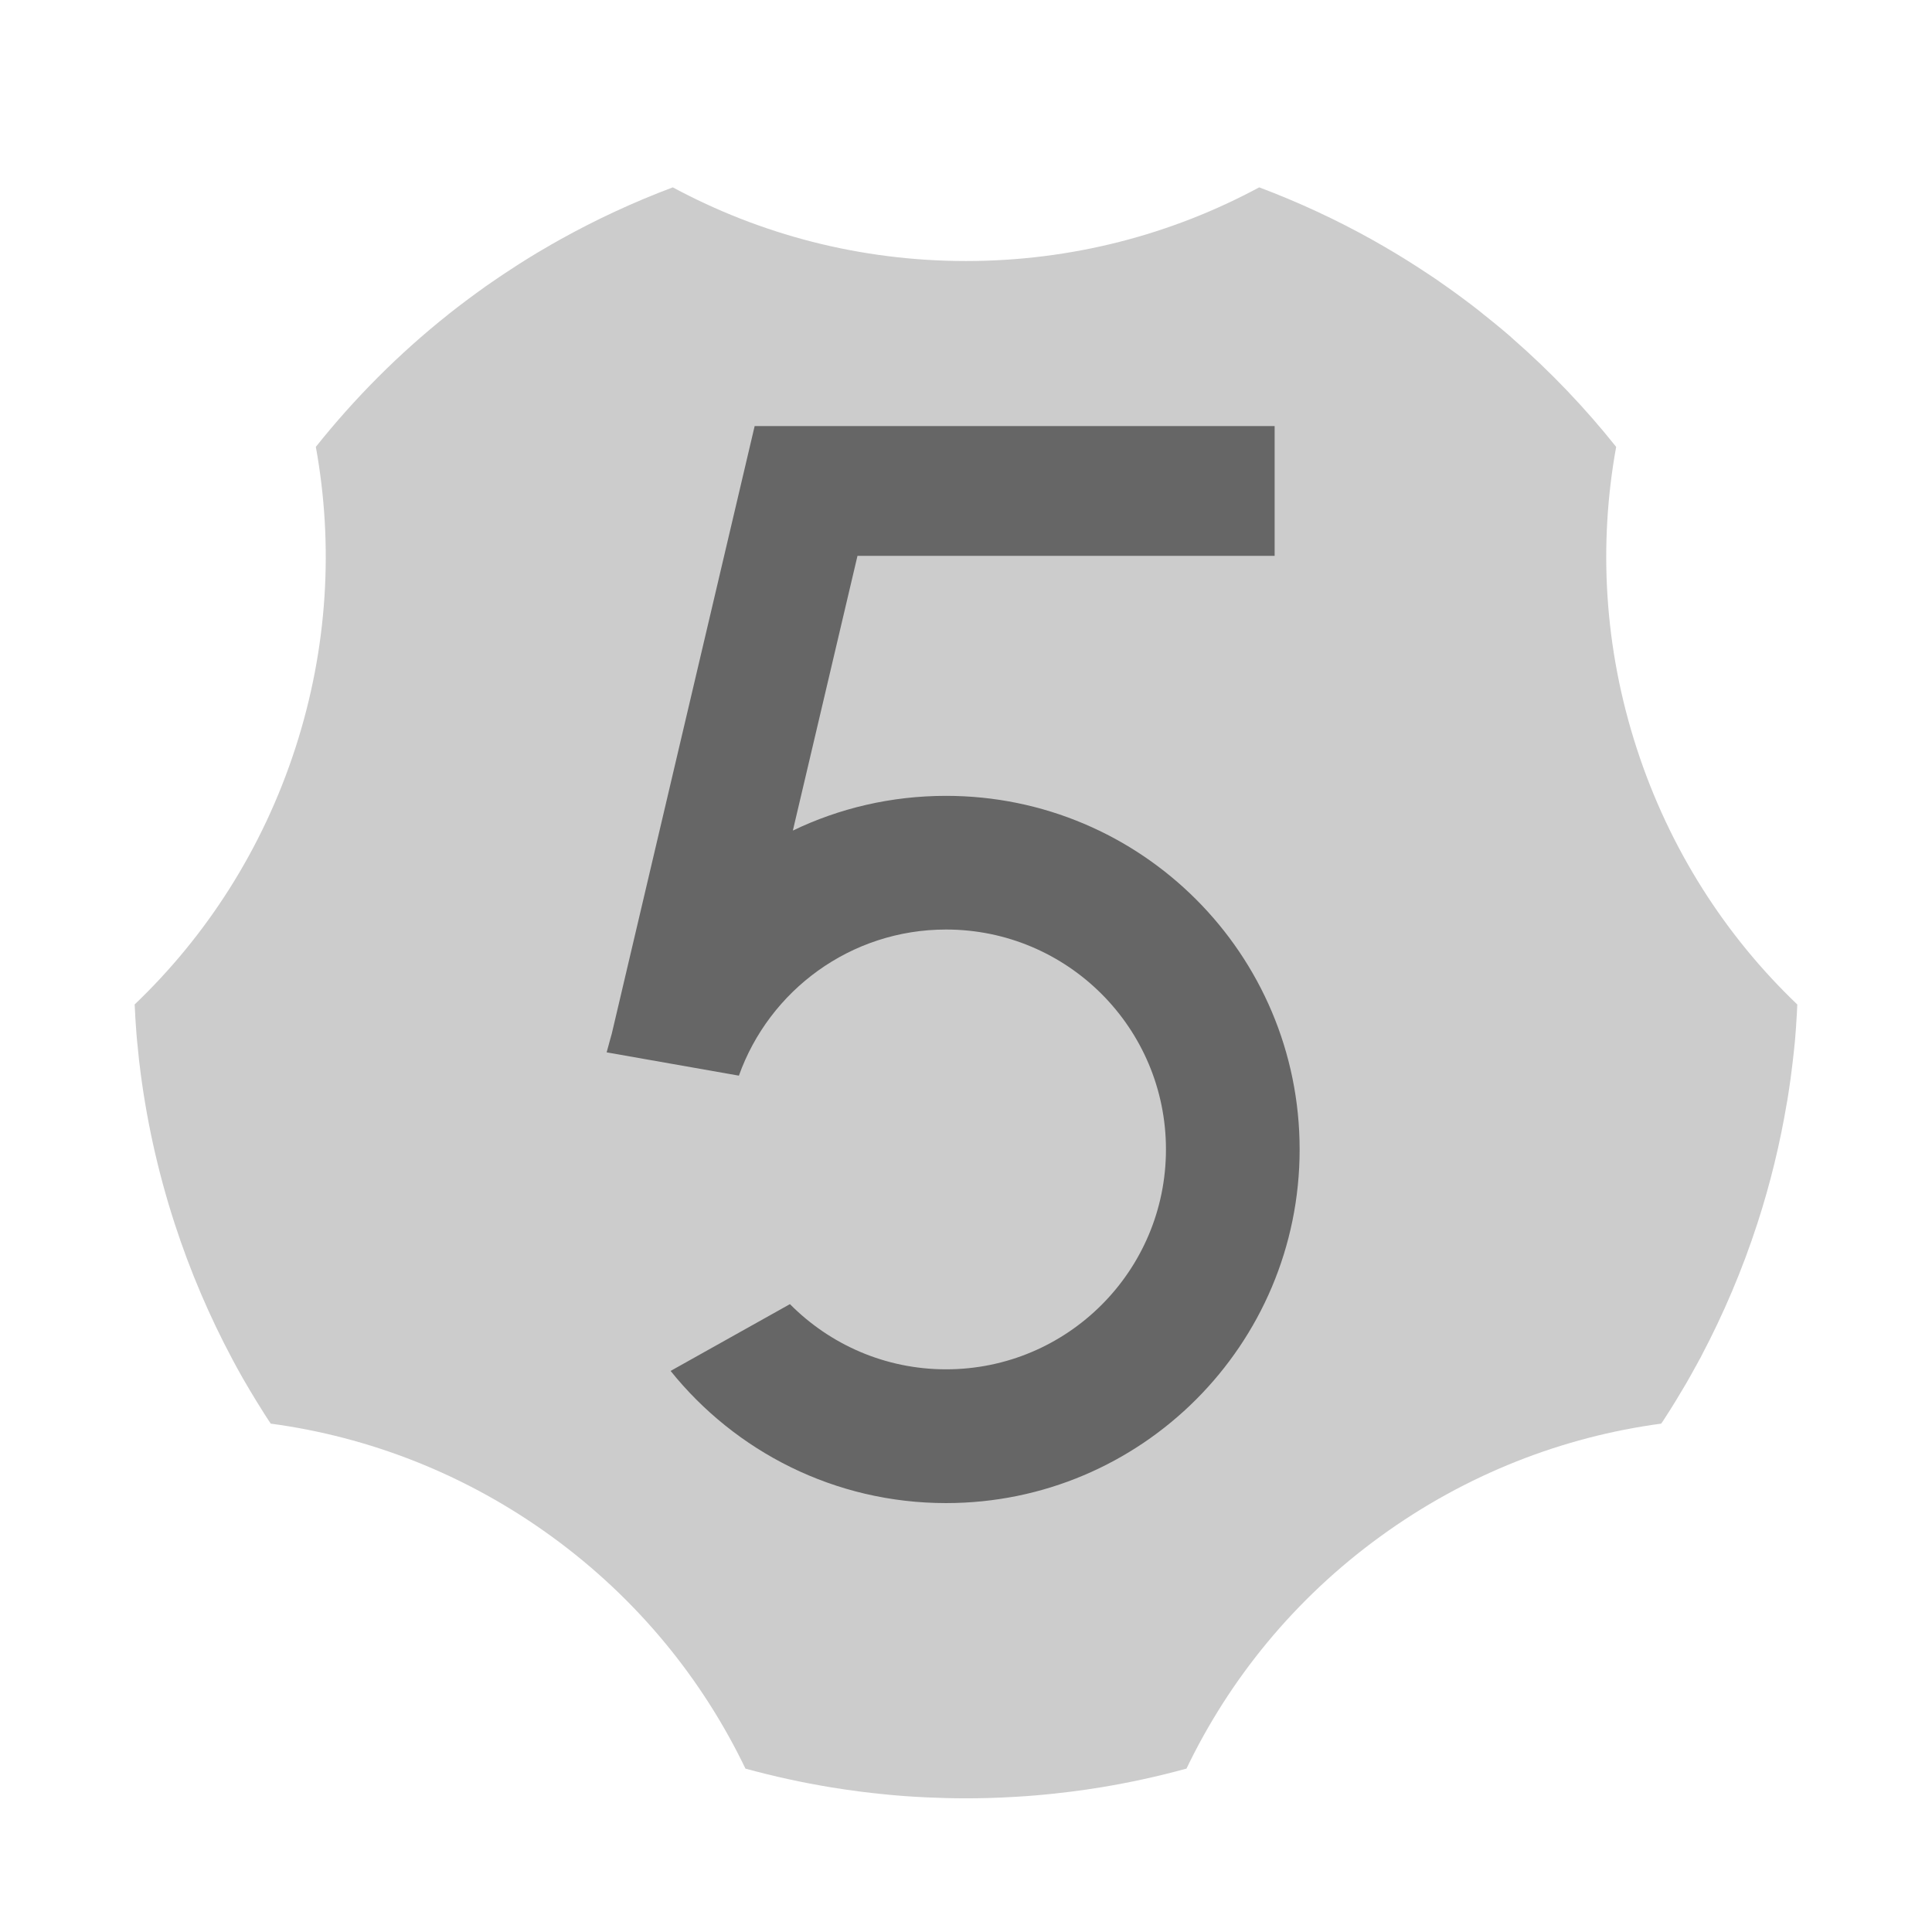
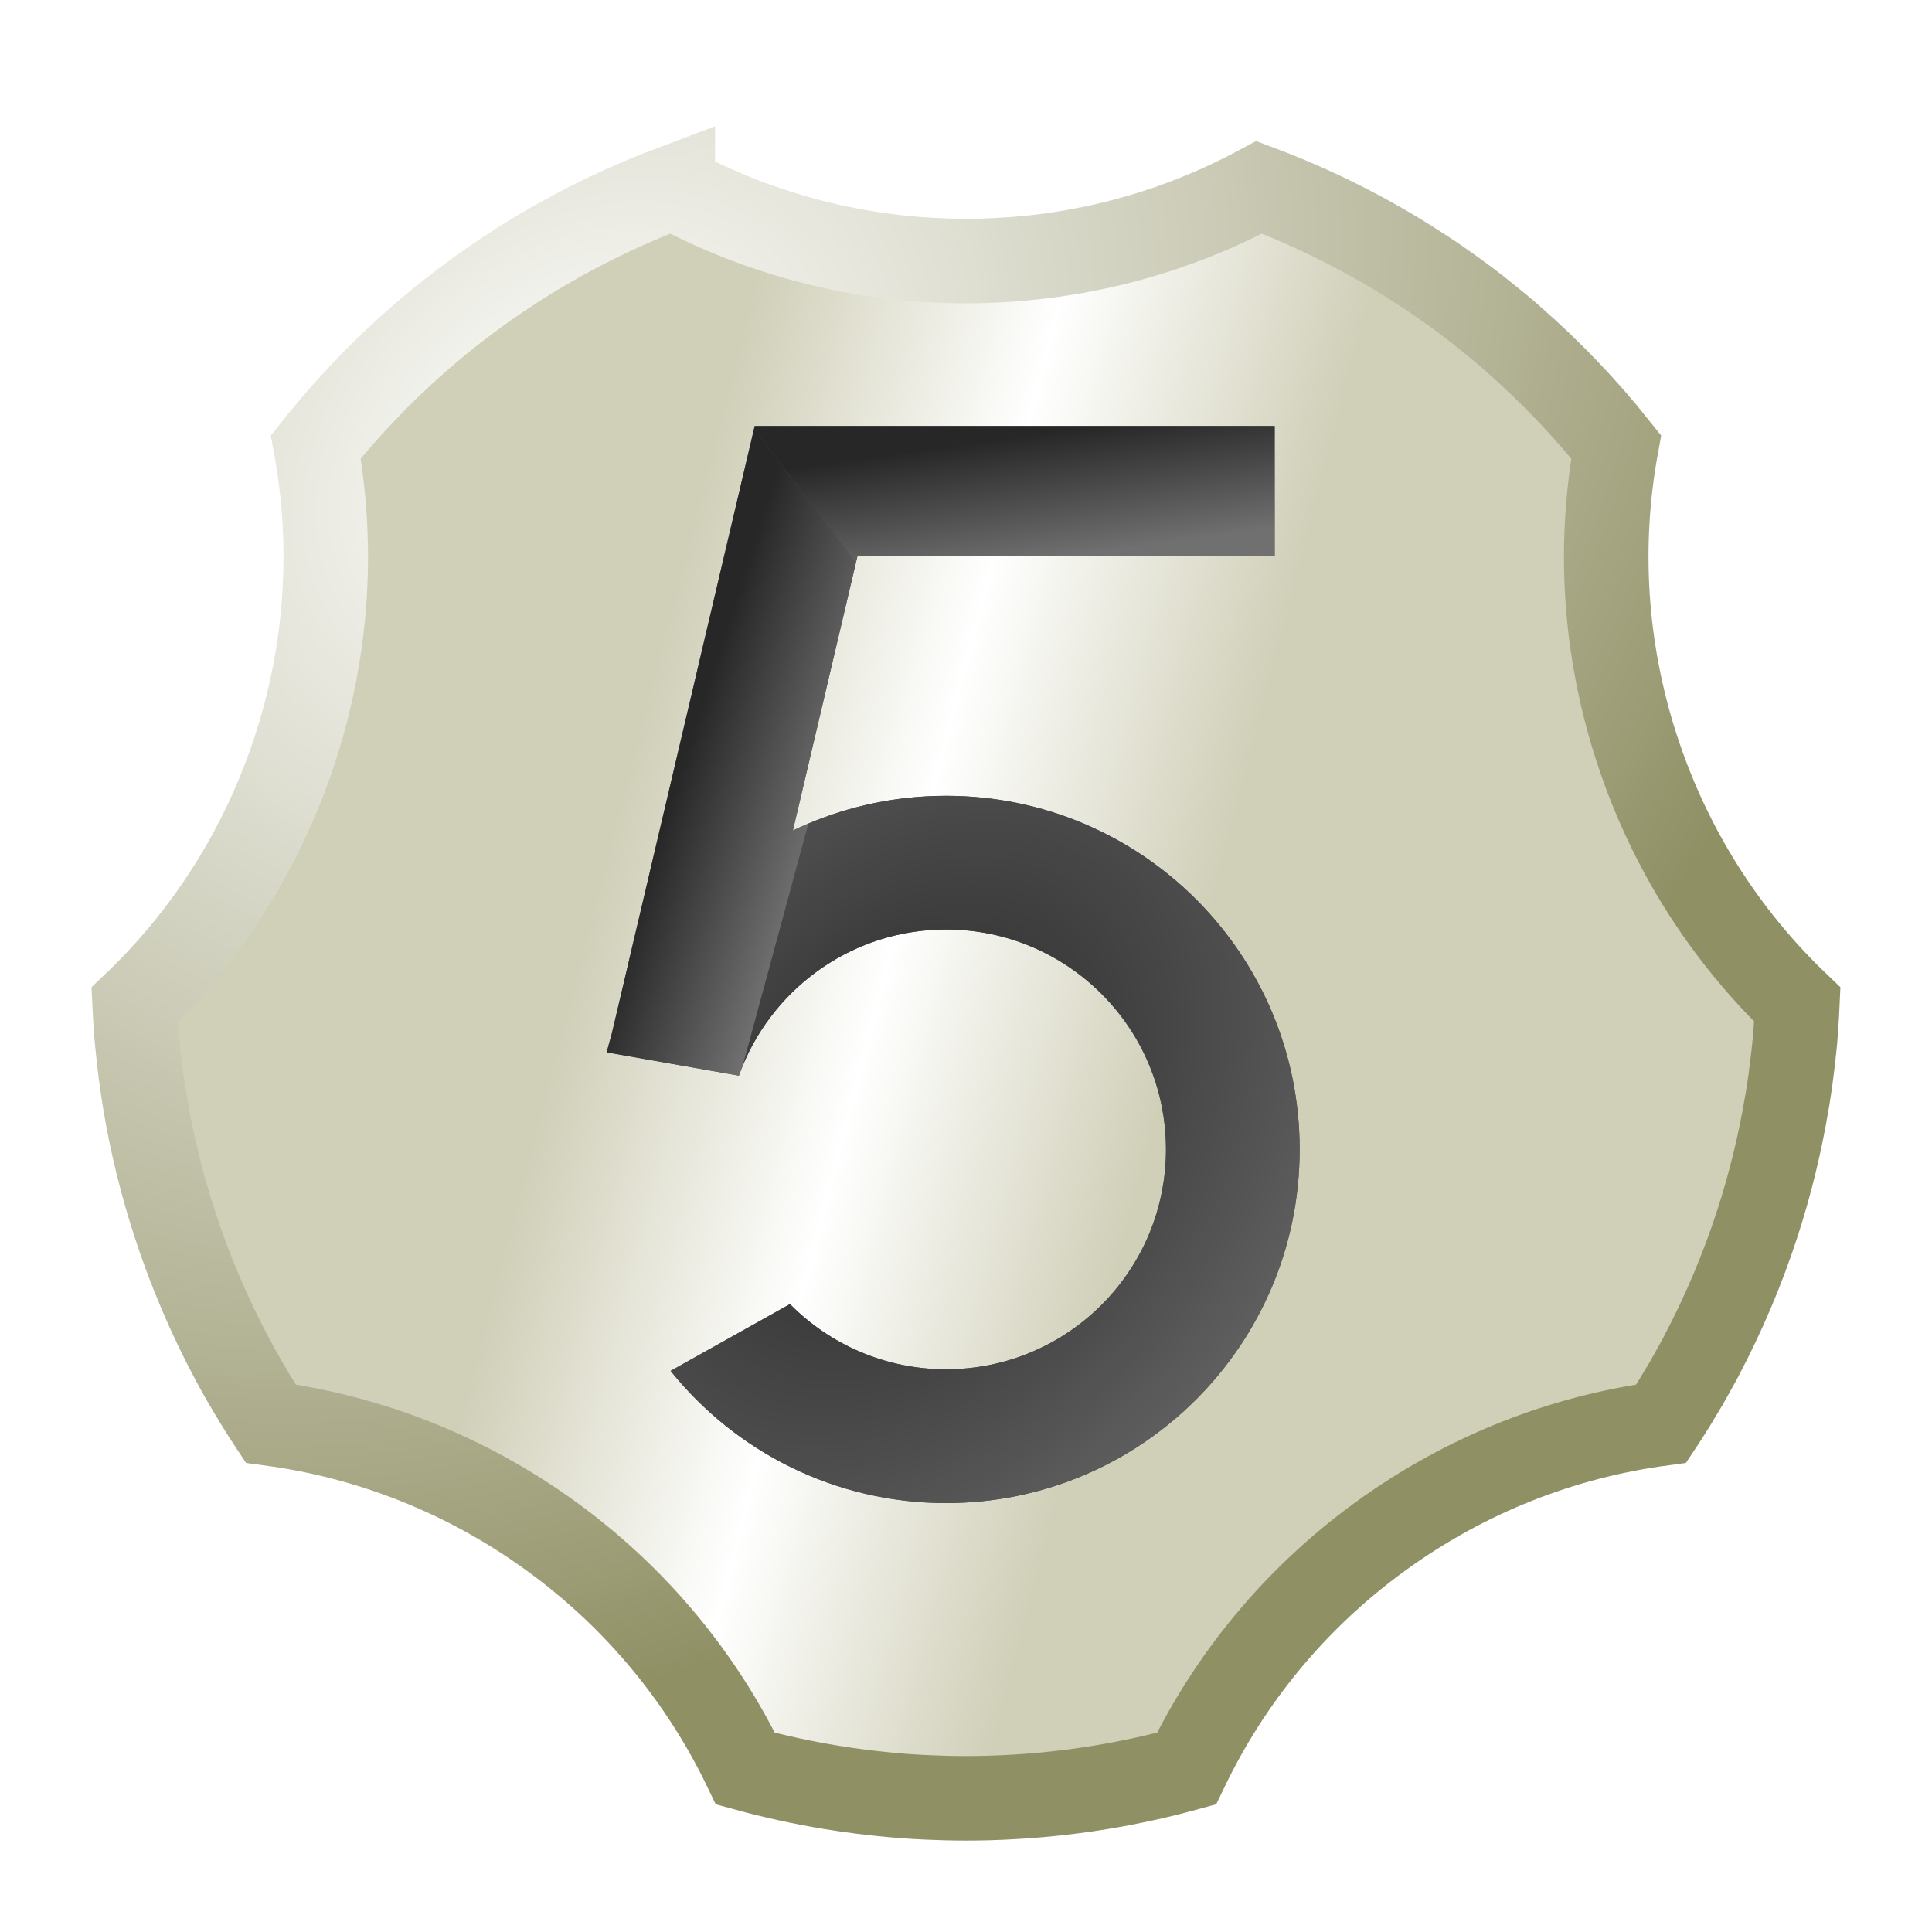
- <svg xmlns="http://www.w3.org/2000/svg" width="640" height="640" id="svg2" version="1.1">
-   <defs id="defs4" />
-   <g id="layer1" transform="translate(0,-412.3622)">
-     <path style="fill:#cccccc;fill-opacity:1;stroke:none" d="m 222.875,62.062 c -13.08,4.917 -25.593,10.746 -37.469,17.375 -0.959,0.536 -1.922,1.077 -2.875,1.625 -0.357,0.205 -0.707,0.418 -1.062,0.625 -1.124,0.652 -2.26,1.3 -3.375,1.969 -2.042,1.224 -4.06,2.478 -6.062,3.75 -1.353,0.859 -2.693,1.742 -4.031,2.625 -0.909,0.6 -1.818,1.202 -2.719,1.812 -1.468,0.993 -2.926,1.978 -4.375,3 -0.39,0.275 -0.768,0.566 -1.156,0.844 -0.509,0.363 -1.024,0.727 -1.531,1.094 -0.115,0.083 -0.229,0.167 -0.344,0.25 -0.766,0.557 -1.522,1.124 -2.281,1.688 -0.155,0.115 -0.314,0.228 -0.469,0.344 -0.28,0.209 -0.565,0.415 -0.844,0.625 -1.925,1.448 -3.837,2.912 -5.719,4.406 -0.023,0.018 -0.04,0.044 -0.062,0.062 -16.368,13.01 -31.037,27.768 -43.875,43.875 5.87,32.294 4.041,66.47 -6.812,99.875 -10.859,33.42 -29.472,62.163 -53.219,84.844 0.006,0.125 0.025,0.25 0.031,0.375 0.045,0.95 0.102,1.896 0.156,2.844 0.016,0.281 0.014,0.563 0.031,0.844 0.065,1.084 0.141,2.17 0.219,3.25 0.052,0.719 0.099,1.438 0.156,2.156 0.013,0.156 0.018,0.312 0.031,0.469 0.076,0.93 0.165,1.854 0.25,2.781 0.015,0.157 0.048,0.312 0.062,0.469 0.149,1.565 0.293,3.122 0.469,4.688 0.002,0.021 -0.002,0.042 0,0.062 0.001,0.01 -0.001,0.021 0,0.031 0.03,0.271 0.062,0.541 0.094,0.812 0.028,0.239 0.065,0.48 0.094,0.719 2.098,17.689 5.942,35.445 11.656,53.031 5.147,15.84 11.601,30.902 19.188,45.094 1.084,2.027 2.183,4.039 3.312,6.031 0.806,1.421 1.639,2.816 2.469,4.219 0.739,1.244 1.489,2.483 2.25,3.719 0.02,0.032 0.043,0.062 0.062,0.094 0.854,1.385 1.713,2.782 2.594,4.156 0.04,0.063 0.084,0.124 0.125,0.188 0.208,0.323 0.416,0.646 0.625,0.969 0.4,0.617 0.814,1.23 1.219,1.844 32.571,4.382 64.579,16.703 93.031,37.375 28.447,20.668 49.986,47.29 64.219,76.906 9.378,2.569 18.884,4.65 28.469,6.219 1.687,0.276 3.371,0.536 5.062,0.781 1.691,0.245 3.398,0.474 5.094,0.688 1.255,0.156 2.521,0.298 3.781,0.438 0.499,0.055 1,0.104 1.5,0.156 0.063,0.007 0.125,0.025 0.188,0.031 2.834,0.296 5.673,0.572 8.531,0.781 2.489,0.182 4.993,0.322 7.5,0.438 4.289,0.198 8.6,0.312 12.938,0.312 2.379,0 4.76,-0.034 7.125,-0.094 3.09,-0.078 6.155,-0.227 9.219,-0.406 1.303,-0.076 2.608,-0.156 3.906,-0.25 2.082,-0.151 4.15,-0.334 6.219,-0.531 0.909,-0.088 1.811,-0.184 2.719,-0.281 0.041,-0.004 0.084,0.004 0.125,0 0.146,-0.015 0.291,-0.047 0.438,-0.062 3.252,-0.354 6.513,-0.75 9.75,-1.219 1.691,-0.245 3.376,-0.505 5.062,-0.781 9.588,-1.569 19.088,-3.649 28.469,-6.219 14.233,-29.616 35.772,-56.238 64.219,-76.906 28.461,-20.678 60.449,-32.997 93.031,-37.375 0.16,-0.243 0.34,-0.475 0.5,-0.719 0.07,-0.106 0.149,-0.206 0.219,-0.312 0.033,-0.051 0.061,-0.106 0.094,-0.156 0.136,-0.208 0.271,-0.416 0.406,-0.625 2.356,-3.635 4.617,-7.325 6.781,-11.031 0.061,-0.105 0.127,-0.207 0.188,-0.312 0.043,-0.073 0.083,-0.146 0.125,-0.219 1.054,-1.815 2.054,-3.638 3.062,-5.469 0.07,-0.127 0.149,-0.248 0.219,-0.375 0.348,-0.634 0.689,-1.27 1.031,-1.906 0.018,-0.033 0.045,-0.061 0.062,-0.094 0.205,-0.384 0.421,-0.771 0.625,-1.156 0.015,-0.029 0.016,-0.065 0.031,-0.094 7.301,-13.827 13.534,-28.465 18.531,-43.844 4.32,-13.296 7.544,-26.678 9.781,-40.062 0.047,-0.282 0.11,-0.562 0.156,-0.844 0.351,-2.143 0.669,-4.295 0.969,-6.438 0.019,-0.136 0.044,-0.27 0.062,-0.406 0.124,-0.894 0.229,-1.793 0.344,-2.688 0.319,-2.497 0.624,-4.995 0.875,-7.5 0.031,-0.313 0.063,-0.625 0.094,-0.938 0.004,-0.041 -0.004,-0.084 0,-0.125 0.013,-0.136 0.05,-0.27 0.062,-0.406 0.054,-0.571 0.106,-1.147 0.156,-1.719 0.227,-2.564 0.376,-5.117 0.531,-7.688 0.005,-0.084 0.026,-0.166 0.031,-0.25 0.002,-0.031 -0.002,-0.063 0,-0.094 0.067,-1.124 0.103,-2.25 0.156,-3.375 -23.739,-22.679 -42.331,-51.432 -53.188,-84.844 -10.854,-33.405 -12.683,-67.581 -6.812,-99.875 -10.229,-12.834 -21.631,-24.804 -34.125,-35.719 -0.256,-0.223 -0.493,-0.465 -0.75,-0.688 -0.591,-0.513 -1.185,-1.023 -1.781,-1.531 -0.467,-0.397 -0.936,-0.794 -1.406,-1.188 -0.981,-0.822 -1.974,-1.627 -2.969,-2.438 -0.929,-0.759 -1.872,-1.502 -2.812,-2.25 -0.388,-0.308 -0.766,-0.631 -1.156,-0.938 -0.408,-0.32 -0.809,-0.651 -1.219,-0.969 -0.592,-0.46 -1.185,-0.92 -1.781,-1.375 -0.498,-0.38 -0.999,-0.749 -1.5,-1.125 -0.374,-0.281 -0.749,-0.564 -1.125,-0.844 -0.9,-0.671 -1.809,-1.339 -2.719,-2 -1.623,-1.179 -3.267,-2.33 -4.906,-3.469 -0.116,-0.081 -0.227,-0.169 -0.344,-0.25 -0.191,-0.132 -0.371,-0.275 -0.562,-0.406 -0.54,-0.372 -1.084,-0.727 -1.625,-1.094 -0.61,-0.412 -1.231,-0.812 -1.844,-1.219 -4.629,-3.078 -9.371,-6.031 -14.219,-8.844 -1.305,-0.758 -2.62,-1.514 -3.938,-2.25 C 442.718,72.808 430.205,66.979 417.125,62.062 388.217,77.636 355.137,86.469 320,86.469 c -35.137,0 -68.217,-8.833 -97.125,-24.406 z" id="path2985" transform="translate(0,412.3622)" />
+ <svg xmlns="http://www.w3.org/2000/svg" xmlns:xlink="http://www.w3.org/1999/xlink" width="640" height="640" id="svg2" version="1.1">
+   <defs id="defs4">
+     <linearGradient id="linearGradient4510">
+       <stop style="stop-color:#d0cfb8;stop-opacity:1;" offset="0" id="stop4512" />
+       <stop id="stop4524" offset="0.5" style="stop-color:#ffffff;stop-opacity:1;" />
+       <stop style="stop-color:#d0cfb8;stop-opacity:1;" offset="1" id="stop4514" />
+     </linearGradient>
+     <linearGradient id="linearGradient4500">
+       <stop style="stop-color:#ffffff;stop-opacity:1;" offset="0" id="stop4502" />
+       <stop style="stop-color:#909065;stop-opacity:1;" offset="1" id="stop4504" />
+     </linearGradient>
+     <linearGradient id="linearGradient4396">
+       <stop style="stop-color:#272727;stop-opacity:1;" offset="0" id="stop4398" />
+       <stop style="stop-color:#707070;stop-opacity:1;" offset="1" id="stop4400" />
+     </linearGradient>
+     <linearGradient xlink:href="#linearGradient4396" id="linearGradient4402" x1="344.736" y1="143.578" x2="350.529" y2="184.994" gradientUnits="userSpaceOnUse" />
+     <linearGradient xlink:href="#linearGradient4396" id="linearGradient4410" x1="227.233" y1="249.219" x2="274.44" y2="264.371" gradientUnits="userSpaceOnUse" />
+     <radialGradient xlink:href="#linearGradient4396" id="radialGradient4418" cx="323.302" cy="350.684" fx="323.302" fy="350.684" r="104.188" gradientTransform="matrix(1.339621,1.030813,-1.432201,1.861254,369.2266,-615.3112)" gradientUnits="userSpaceOnUse" />
+     <radialGradient xlink:href="#linearGradient4500" id="radialGradient4506" cx="195.353" cy="131.088" fx="195.353" fy="131.088" r="286.891" gradientTransform="matrix(0.8568745,0.9989714,-1.332576,1.143026,195.8467,-197.5273)" gradientUnits="userSpaceOnUse" />
+     <linearGradient xlink:href="#linearGradient4510" id="linearGradient4522" x1="195.951" y1="301.748" x2="388.303" y2="351.748" gradientUnits="userSpaceOnUse" />
+   </defs>
+   <g id="layer5">
+     <path style="fill:url(#linearGradient4522);fill-opacity:1;stroke:url(#radialGradient4506);stroke-width:28;stroke-miterlimit:4;stroke-opacity:1;stroke-dasharray:none" d="m 222.875,62.062 c -13.08,4.917 -25.593,10.746 -37.469,17.375 -0.959,0.536 -1.922,1.077 -2.875,1.625 -0.357,0.205 -0.707,0.418 -1.062,0.625 -1.124,0.652 -2.26,1.3 -3.375,1.969 -2.042,1.224 -4.06,2.478 -6.062,3.75 -1.353,0.859 -2.693,1.742 -4.031,2.625 -0.909,0.6 -1.818,1.202 -2.719,1.812 -1.468,0.993 -2.926,1.978 -4.375,3 -0.39,0.275 -0.768,0.566 -1.156,0.844 -0.509,0.363 -1.024,0.727 -1.531,1.094 -0.115,0.083 -0.229,0.167 -0.344,0.25 -0.766,0.557 -1.522,1.124 -2.281,1.688 -0.155,0.115 -0.314,0.228 -0.469,0.344 -0.28,0.209 -0.565,0.415 -0.844,0.625 -1.925,1.448 -3.837,2.912 -5.719,4.406 -0.023,0.018 -0.04,0.044 -0.062,0.062 -16.368,13.01 -31.037,27.768 -43.875,43.875 5.87,32.294 4.041,66.47 -6.812,99.875 -10.859,33.42 -29.472,62.163 -53.219,84.844 0.006,0.125 0.025,0.25 0.031,0.375 0.045,0.95 0.102,1.896 0.156,2.844 0.016,0.281 0.014,0.563 0.031,0.844 0.065,1.084 0.141,2.17 0.219,3.25 0.052,0.719 0.099,1.438 0.156,2.156 0.013,0.156 0.018,0.312 0.031,0.469 0.076,0.93 0.165,1.854 0.25,2.781 0.015,0.157 0.048,0.312 0.062,0.469 0.149,1.565 0.293,3.122 0.469,4.688 0.002,0.021 -0.002,0.042 0,0.062 0.001,0.01 -0.001,0.021 0,0.031 0.03,0.271 0.062,0.541 0.094,0.812 0.028,0.239 0.065,0.48 0.094,0.719 2.098,17.689 5.942,35.445 11.656,53.031 5.147,15.84 11.601,30.902 19.188,45.094 1.084,2.027 2.183,4.039 3.312,6.031 0.806,1.421 1.639,2.816 2.469,4.219 0.739,1.244 1.489,2.483 2.25,3.719 0.02,0.032 0.043,0.062 0.062,0.094 0.854,1.385 1.713,2.782 2.594,4.156 0.04,0.063 0.084,0.124 0.125,0.188 0.208,0.323 0.416,0.646 0.625,0.969 0.4,0.617 0.814,1.23 1.219,1.844 32.571,4.382 64.579,16.703 93.031,37.375 28.447,20.668 49.986,47.29 64.219,76.906 9.378,2.569 18.884,4.65 28.469,6.219 1.687,0.276 3.371,0.536 5.062,0.781 1.691,0.245 3.398,0.474 5.094,0.688 1.255,0.156 2.521,0.298 3.781,0.438 0.499,0.055 1,0.104 1.5,0.156 0.063,0.007 0.125,0.025 0.188,0.031 2.834,0.296 5.673,0.572 8.531,0.781 2.489,0.182 4.993,0.322 7.5,0.438 4.289,0.198 8.6,0.312 12.938,0.312 2.379,0 4.76,-0.034 7.125,-0.094 3.09,-0.078 6.155,-0.227 9.219,-0.406 1.303,-0.076 2.608,-0.156 3.906,-0.25 2.082,-0.151 4.15,-0.334 6.219,-0.531 0.909,-0.088 1.811,-0.184 2.719,-0.281 0.041,-0.004 0.084,0.004 0.125,0 0.146,-0.015 0.291,-0.047 0.438,-0.062 3.252,-0.354 6.513,-0.75 9.75,-1.219 1.691,-0.245 3.376,-0.505 5.062,-0.781 9.588,-1.569 19.088,-3.649 28.469,-6.219 14.233,-29.616 35.772,-56.238 64.219,-76.906 28.461,-20.678 60.449,-32.997 93.031,-37.375 0.16,-0.243 0.34,-0.475 0.5,-0.719 0.07,-0.106 0.149,-0.206 0.219,-0.312 0.033,-0.051 0.061,-0.106 0.094,-0.156 0.136,-0.208 0.271,-0.416 0.406,-0.625 2.356,-3.635 4.617,-7.325 6.781,-11.031 0.061,-0.105 0.127,-0.207 0.188,-0.312 0.043,-0.073 0.083,-0.146 0.125,-0.219 1.054,-1.815 2.054,-3.638 3.062,-5.469 0.07,-0.127 0.149,-0.248 0.219,-0.375 0.348,-0.634 0.689,-1.27 1.031,-1.906 0.018,-0.033 0.045,-0.061 0.062,-0.094 0.205,-0.384 0.421,-0.771 0.625,-1.156 0.015,-0.029 0.016,-0.065 0.031,-0.094 7.301,-13.827 13.534,-28.465 18.531,-43.844 4.32,-13.296 7.544,-26.678 9.781,-40.062 0.047,-0.282 0.11,-0.562 0.156,-0.844 0.351,-2.143 0.669,-4.295 0.969,-6.438 0.019,-0.136 0.044,-0.27 0.062,-0.406 0.124,-0.894 0.229,-1.793 0.344,-2.688 0.319,-2.497 0.624,-4.995 0.875,-7.5 0.031,-0.313 0.063,-0.625 0.094,-0.938 0.004,-0.041 -0.004,-0.084 0,-0.125 0.013,-0.136 0.05,-0.27 0.062,-0.406 0.054,-0.571 0.106,-1.147 0.156,-1.719 0.227,-2.564 0.376,-5.117 0.531,-7.688 0.005,-0.084 0.026,-0.166 0.031,-0.25 0.002,-0.031 -0.002,-0.063 0,-0.094 0.067,-1.124 0.103,-2.25 0.156,-3.375 -23.739,-22.679 -42.331,-51.432 -53.188,-84.844 -10.854,-33.405 -12.683,-67.581 -6.812,-99.875 -10.229,-12.834 -21.631,-24.804 -34.125,-35.719 -0.256,-0.223 -0.493,-0.465 -0.75,-0.688 -0.591,-0.513 -1.185,-1.023 -1.781,-1.531 -0.467,-0.397 -0.936,-0.794 -1.406,-1.188 -0.981,-0.822 -1.974,-1.627 -2.969,-2.438 -0.929,-0.759 -1.872,-1.502 -2.812,-2.25 -0.388,-0.308 -0.766,-0.631 -1.156,-0.938 -0.408,-0.32 -0.809,-0.651 -1.219,-0.969 -0.592,-0.46 -1.185,-0.92 -1.781,-1.375 -0.498,-0.38 -0.999,-0.749 -1.5,-1.125 -0.374,-0.281 -0.749,-0.564 -1.125,-0.844 -0.9,-0.671 -1.809,-1.339 -2.719,-2 -1.623,-1.179 -3.267,-2.33 -4.906,-3.469 -0.116,-0.081 -0.227,-0.169 -0.344,-0.25 -0.191,-0.132 -0.371,-0.275 -0.562,-0.406 -0.54,-0.372 -1.084,-0.727 -1.625,-1.094 -0.61,-0.412 -1.231,-0.812 -1.844,-1.219 -4.629,-3.078 -9.371,-6.031 -14.219,-8.844 -1.305,-0.758 -2.62,-1.514 -3.938,-2.25 C 442.718,72.808 430.205,66.979 417.125,62.062 388.217,77.636 355.137,86.469 320,86.469 c -35.137,0 -68.217,-8.833 -97.125,-24.406 z" id="path2985-57-2" />
  </g>
  <g id="layer3">
-     <path style="fill:#666666;fill-opacity:1;stroke:none" d="M 249.99,141.137 202.646,342.48 c 0,0 -0.777,2.715 -1.688,6.125 l 43.812,7.719 c 10.05,-28.199 36.976,-48.406 68.625,-48.406 40.23,0 72.844,32.614 72.844,72.844 0,40.23 -32.614,72.844 -72.844,72.844 -20.234,0 -38.519,-8.274 -51.719,-21.594 l -39.531,22.125 c 21.459,26.69 54.332,43.781 91.25,43.781 64.696,0 117.125,-52.46 117.125,-117.156 0,-64.696 -52.429,-117.125 -117.125,-117.125 -18.181,0 -35.396,4.108 -50.75,11.5 l 21.406,-91 138.188,0 0,-43 -172.25,0 z" id="path3428" />
+     <path style="fill:#4d4d4d;fill-opacity:1;stroke:none" d="M 249.99,141.137 202.646,342.48 c 0,0 -0.777,2.715 -1.688,6.125 l 43.812,7.719 c 10.05,-28.199 36.976,-48.406 68.625,-48.406 40.23,0 72.844,32.614 72.844,72.844 0,40.23 -32.614,72.844 -72.844,72.844 -20.234,0 -38.519,-8.274 -51.719,-21.594 l -39.531,22.125 c 21.459,26.69 54.332,43.781 91.25,43.781 64.696,0 117.125,-52.46 117.125,-117.156 0,-64.696 -52.429,-117.125 -117.125,-117.125 -18.181,0 -35.396,4.108 -50.75,11.5 l 21.406,-91 138.188,0 0,-43 -172.25,0 z" id="path3428" />
+   </g>
+   <g id="layer4">
+     <path style="fill:url(#linearGradient4402);fill-opacity:1;stroke:none" d="m 250,141.125 -0.219,1 33.75,44.312 0.531,-2.312 138.188,0 0,-43 -172.25,0 z" id="rect3541" />
+     <path style="fill:url(#linearGradient4410);fill-opacity:1;stroke:none" d="m 249.781,142.125 -47.125,200.344 c 0,0 -0.777,2.715 -1.688,6.125 l 43.812,7.719 c 0.417,-1.17 0.869,-2.296 1.344,-3.438 l 21.688,-80.062 c -1.742,0.736 -3.458,1.495 -5.156,2.312 l 20.875,-88.688 -33.75,-44.312 z" id="rect3541-1" />
+     <path style="fill:url(#radialGradient4418);fill-opacity:1;stroke:none" d="m 313.406,263.625 c -16.17,0 -31.581,3.268 -45.594,9.188 l -21.719,80.062 c 10.953,-26.379 36.972,-44.969 67.312,-44.969 40.23,0 72.844,32.614 72.844,72.844 0,40.23 -32.614,72.844 -72.844,72.844 -20.234,0 -38.519,-8.274 -51.719,-21.594 l -39.531,22.125 c 21.459,26.69 54.332,43.781 91.25,43.781 64.696,0 117.125,-52.46 117.125,-117.156 0,-64.696 -52.429,-117.125 -117.125,-117.125 z" id="rect3561" />
  </g>
  <g id="layer2" style="display:none">
    <path style="fill:#cccccc;fill-opacity:1;stroke:none" id="path2985-1" d="m 660,340 a 300,300 0 1 1 -600,0 300,300 0 1 1 600,0 z" transform="matrix(0.9190476,0,0,0.9190476,-10.85714,7.523805)" />
    <path style="fill:#cccccc;fill-opacity:1;stroke:none" id="path2985-5" d="m 660,340 a 300,300 0 1 1 -600,0 300,300 0 1 1 600,0 z" transform="matrix(0.9190476,0,0,0.9190476,-10.85714,7.52381)" />
    <path style="fill:#cccccc;fill-opacity:1;stroke:none" id="path2985-23" d="m 660,340 a 300,300 0 1 1 -600,0 300,300 0 1 1 600,0 z" transform="matrix(0.9190476,0,0,0.9190476,-10.85714,7.523805)" />
    <path style="fill:#0000ff;fill-opacity:1;stroke:none" d="M 222.719,61.969 C 118.452,101.296 44.281,201.973 44.281,320 44.281,472.273 167.727,595.719 320,595.719 472.273,595.719 595.719,472.273 595.719,320 c 0,-118.027 -74.171,-218.704 -178.438,-258.031 -28.946,15.627 -62.079,24.5 -97.281,24.5 -35.202,0 -68.336,-8.873 -97.281,-24.5 z" id="path2985-2-2" />
    <path style="fill:#d40000;fill-opacity:1;stroke:none" d="M 535.419,147.82 C 465.797,60.809 347.127,21.379 234.877,57.852 90.057,104.907 10.799,260.458 57.854,405.278 104.909,550.098 260.46,629.355 405.28,582.3 517.531,545.828 590.36,444.176 595.542,332.86 571.735,310.16 553.058,281.39 542.18,247.911 531.302,214.431 529.501,180.178 535.419,147.82 z" id="path2985-2-7-2" />
    <path style="fill:#008000;fill-opacity:1;stroke:none" d="M 550.358,471.594 C 611.596,378.491 612.425,253.446 543.05,157.959 453.547,34.768 281.117,7.458 157.926,96.962 34.735,186.465 7.424,358.895 96.928,482.086 c 69.375,95.486 188.556,133.339 296.026,103.869 14.232,-29.657 35.822,-56.31 64.301,-77.001 28.479,-20.691 60.5,-32.989 93.103,-37.36 z" id="path2985-2-6-1" />
    <path style="fill:#ff00ff;fill-opacity:1;stroke:none" d="M 247.012,585.955 C 354.482,615.425 473.664,577.572 543.038,482.086 632.542,358.895 605.232,186.465 482.041,96.962 358.849,7.458 186.42,34.768 96.916,157.959 c -69.375,95.486 -68.546,220.532 -7.308,313.635 32.603,4.371 64.624,16.668 93.103,37.36 28.479,20.691 50.069,47.345 64.301,77.001 z" id="path2985-2-1-6" />
    <path style="fill:#00ffff;fill-opacity:1;stroke:none" d="m 44.458,332.86 c 5.182,111.316 78.011,212.968 190.262,249.44 144.82,47.055 300.371,-32.202 347.426,-177.022 47.055,-144.82 -32.202,-300.371 -177.022,-347.426 -112.251,-36.472 -230.92,2.957 -300.543,89.968 5.918,32.358 4.117,66.611 -6.761,100.091 -10.878,33.479 -29.555,62.249 -53.362,84.949 z" id="path2985-2-4-8" />
    <path style="fill:#ff00ff;fill-opacity:1;stroke:none" id="path3428-7" d="m 462.857,410 a 117.143,117.143 0 1 1 -234.286,0 117.143,117.143 0 1 1 234.286,0 z" transform="translate(-31.31473,-18.18274)" />
    <path style="fill:#800080;fill-opacity:1;stroke:none" id="path3430-6" d="m 132.857,168.571 a 102.857,102.857 0 1 1 -205.714,0 102.857,102.857 0 1 1 205.714,0 z" transform="matrix(0.7081888,0,0,0.7081888,293.1539,272.4369)" />
    <rect style="fill:#ff00ff;fill-opacity:1;stroke:none" id="rect3432-1" width="374.286" height="43" x="-374.796" y="279.179" transform="matrix(0.2289052,-0.9734487,0.9734487,0.2289052,0,0)" />
    <rect style="fill:#ff00ff;fill-opacity:1;stroke:none" id="rect3432-5-8" width="374.286" height="43" x="179.4" y="152.174" />
    <rect style="fill:#800080;fill-opacity:1;stroke:none" id="rect3452-9" width="212.912" height="72.242" x="-514.352" y="579.971" transform="matrix(0.8725604,-0.4885062,0.9211966,0.3890975,0,0)" />
    <rect style="fill:#800080;fill-opacity:1;stroke:none" id="rect3454-2" width="202.655" height="55.282" x="72.772" y="324.702" transform="matrix(0.9848301,0.1735212,0.01079341,0.9999417,0,0)" />
    <rect style="fill:#800080;fill-opacity:1;stroke:none" id="rect3459-7" width="73.741" height="42.426" x="137.381" y="395.543" />
    <rect style="fill:#800080;fill-opacity:1;stroke:none" id="rect3461-9" width="159.604" height="125.259" x="423.254" y="134.924" />
+     <rect style="fill:#0000ff;fill-opacity:1;stroke:none" id="rect3541-2" width="343.452" height="106.675" x="141.478" y="141.685" transform="matrix(1,0,0.6060432,0.7954317,0,0)" />
+     <rect style="fill:#000080;fill-opacity:1;stroke:none" id="rect3541-1-3" width="343.452" height="106.675" x="-141.481" y="308.024" transform="matrix(-0.261701,0.965149,0.609108,0.7930873,0,0)" />
+     <rect style="fill:#0000ff;fill-opacity:1;stroke:none" id="rect3561-3" width="260.619" height="300.015" x="207.081" y="252.101" />
+     <path style="fill:#d0cfb8;fill-opacity:1;stroke:none;display:inline" d="m 222.875,62.062 c -13.08,4.917 -25.593,10.746 -37.469,17.375 -0.959,0.536 -1.922,1.077 -2.875,1.625 -0.357,0.205 -0.707,0.418 -1.062,0.625 -1.124,0.652 -2.26,1.3 -3.375,1.969 -2.042,1.224 -4.06,2.478 -6.062,3.75 -1.353,0.859 -2.693,1.742 -4.031,2.625 -0.909,0.6 -1.818,1.202 -2.719,1.812 -1.468,0.993 -2.926,1.978 -4.375,3 -0.39,0.275 -0.768,0.566 -1.156,0.844 -0.509,0.363 -1.024,0.727 -1.531,1.094 -0.115,0.083 -0.229,0.167 -0.344,0.25 -0.766,0.557 -1.522,1.124 -2.281,1.688 -0.155,0.115 -0.314,0.228 -0.469,0.344 -0.28,0.209 -0.565,0.415 -0.844,0.625 -1.925,1.448 -3.837,2.912 -5.719,4.406 -0.023,0.018 -0.04,0.044 -0.062,0.062 -16.368,13.01 -31.037,27.768 -43.875,43.875 5.87,32.294 4.041,66.47 -6.812,99.875 -10.859,33.42 -29.472,62.163 -53.219,84.844 0.006,0.125 0.025,0.25 0.031,0.375 0.045,0.95 0.102,1.896 0.156,2.844 0.016,0.281 0.014,0.563 0.031,0.844 0.065,1.084 0.141,2.17 0.219,3.25 0.052,0.719 0.099,1.438 0.156,2.156 0.013,0.156 0.018,0.312 0.031,0.469 0.076,0.93 0.165,1.854 0.25,2.781 0.015,0.157 0.048,0.312 0.062,0.469 0.149,1.565 0.293,3.122 0.469,4.688 0.002,0.021 -0.002,0.042 0,0.062 0.001,0.01 -0.001,0.021 0,0.031 0.03,0.271 0.062,0.541 0.094,0.812 0.028,0.239 0.065,0.48 0.094,0.719 2.098,17.689 5.942,35.445 11.656,53.031 5.147,15.84 11.601,30.902 19.188,45.094 1.084,2.027 2.183,4.039 3.312,6.031 0.806,1.421 1.639,2.816 2.469,4.219 0.739,1.244 1.489,2.483 2.25,3.719 0.02,0.032 0.043,0.062 0.062,0.094 0.854,1.385 1.713,2.782 2.594,4.156 0.04,0.063 0.084,0.124 0.125,0.188 0.208,0.323 0.416,0.646 0.625,0.969 0.4,0.617 0.814,1.23 1.219,1.844 32.571,4.382 64.579,16.703 93.031,37.375 28.447,20.668 49.986,47.29 64.219,76.906 9.378,2.569 18.884,4.65 28.469,6.219 1.687,0.276 3.371,0.536 5.062,0.781 1.691,0.245 3.398,0.474 5.094,0.688 1.255,0.156 2.521,0.298 3.781,0.438 0.499,0.055 1,0.104 1.5,0.156 0.063,0.007 0.125,0.025 0.188,0.031 2.834,0.296 5.673,0.572 8.531,0.781 2.489,0.182 4.993,0.322 7.5,0.438 4.289,0.198 8.6,0.312 12.938,0.312 2.379,0 4.76,-0.034 7.125,-0.094 3.09,-0.078 6.155,-0.227 9.219,-0.406 1.303,-0.076 2.608,-0.156 3.906,-0.25 2.082,-0.151 4.15,-0.334 6.219,-0.531 0.909,-0.088 1.811,-0.184 2.719,-0.281 0.041,-0.004 0.084,0.004 0.125,0 0.146,-0.015 0.291,-0.047 0.438,-0.062 3.252,-0.354 6.513,-0.75 9.75,-1.219 1.691,-0.245 3.376,-0.505 5.062,-0.781 9.588,-1.569 19.088,-3.649 28.469,-6.219 14.233,-29.616 35.772,-56.238 64.219,-76.906 28.461,-20.678 60.449,-32.997 93.031,-37.375 0.16,-0.243 0.34,-0.475 0.5,-0.719 0.07,-0.106 0.149,-0.206 0.219,-0.312 0.033,-0.051 0.061,-0.106 0.094,-0.156 0.136,-0.208 0.271,-0.416 0.406,-0.625 2.356,-3.635 4.617,-7.325 6.781,-11.031 0.061,-0.105 0.127,-0.207 0.188,-0.312 0.043,-0.073 0.083,-0.146 0.125,-0.219 1.054,-1.815 2.054,-3.638 3.062,-5.469 0.07,-0.127 0.149,-0.248 0.219,-0.375 0.348,-0.634 0.689,-1.27 1.031,-1.906 0.018,-0.033 0.045,-0.061 0.062,-0.094 0.205,-0.384 0.421,-0.771 0.625,-1.156 0.015,-0.029 0.016,-0.065 0.031,-0.094 7.301,-13.827 13.534,-28.465 18.531,-43.844 4.32,-13.296 7.544,-26.678 9.781,-40.062 0.047,-0.282 0.11,-0.562 0.156,-0.844 0.351,-2.143 0.669,-4.295 0.969,-6.438 0.019,-0.136 0.044,-0.27 0.062,-0.406 0.124,-0.894 0.229,-1.793 0.344,-2.688 0.319,-2.497 0.624,-4.995 0.875,-7.5 0.031,-0.313 0.063,-0.625 0.094,-0.938 0.004,-0.041 -0.004,-0.084 0,-0.125 0.013,-0.136 0.05,-0.27 0.062,-0.406 0.054,-0.571 0.106,-1.147 0.156,-1.719 0.227,-2.564 0.376,-5.117 0.531,-7.688 0.005,-0.084 0.026,-0.166 0.031,-0.25 0.002,-0.031 -0.002,-0.063 0,-0.094 0.067,-1.124 0.103,-2.25 0.156,-3.375 -23.739,-22.679 -42.331,-51.432 -53.188,-84.844 -10.854,-33.405 -12.683,-67.581 -6.812,-99.875 -10.229,-12.834 -21.631,-24.804 -34.125,-35.719 -0.256,-0.223 -0.493,-0.465 -0.75,-0.688 -0.591,-0.513 -1.185,-1.023 -1.781,-1.531 -0.467,-0.397 -0.936,-0.794 -1.406,-1.188 -0.981,-0.822 -1.974,-1.627 -2.969,-2.438 -0.929,-0.759 -1.872,-1.502 -2.812,-2.25 -0.388,-0.308 -0.766,-0.631 -1.156,-0.938 -0.408,-0.32 -0.809,-0.651 -1.219,-0.969 -0.592,-0.46 -1.185,-0.92 -1.781,-1.375 -0.498,-0.38 -0.999,-0.749 -1.5,-1.125 -0.374,-0.281 -0.749,-0.564 -1.125,-0.844 -0.9,-0.671 -1.809,-1.339 -2.719,-2 -1.623,-1.179 -3.267,-2.33 -4.906,-3.469 -0.116,-0.081 -0.227,-0.169 -0.344,-0.25 -0.191,-0.132 -0.371,-0.275 -0.562,-0.406 -0.54,-0.372 -1.084,-0.727 -1.625,-1.094 -0.61,-0.412 -1.231,-0.812 -1.844,-1.219 -4.629,-3.078 -9.371,-6.031 -14.219,-8.844 -1.305,-0.758 -2.62,-1.514 -3.938,-2.25 C 442.718,72.808 430.205,66.979 417.125,62.062 388.217,77.636 355.137,86.469 320,86.469 c -35.137,0 -68.217,-8.833 -97.125,-24.406 z" id="path2985" />
  </g>
</svg>
